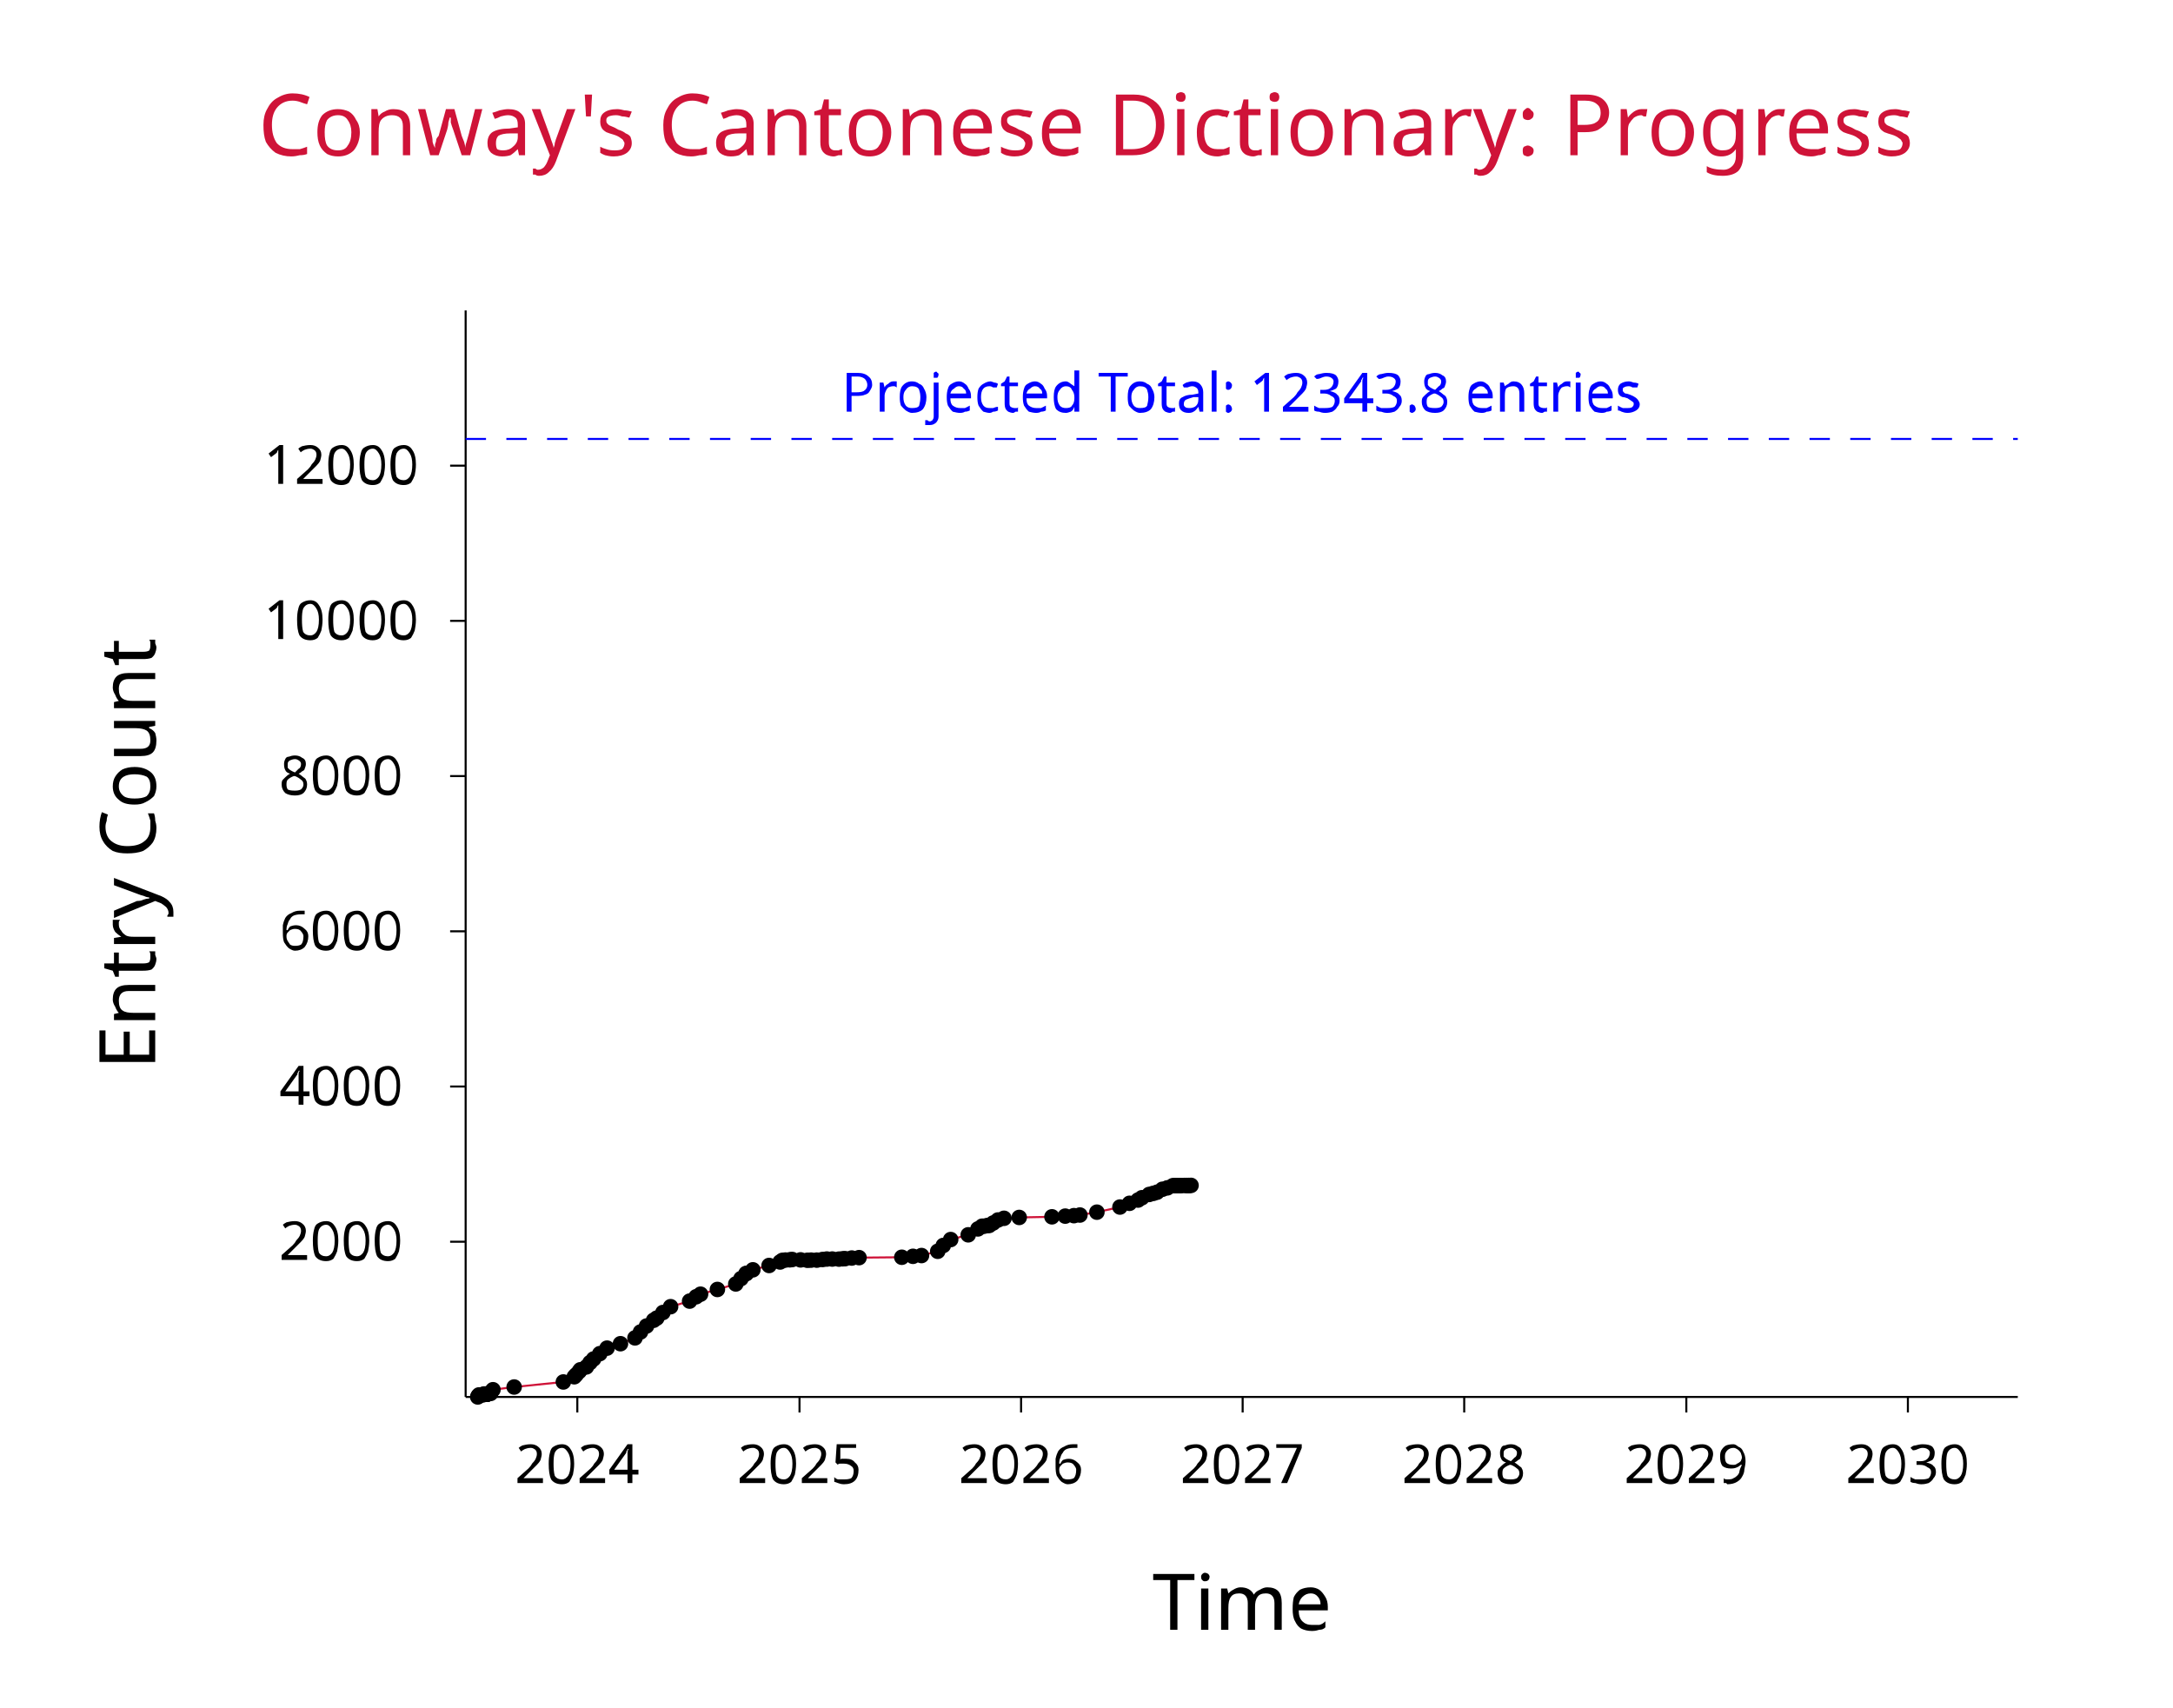
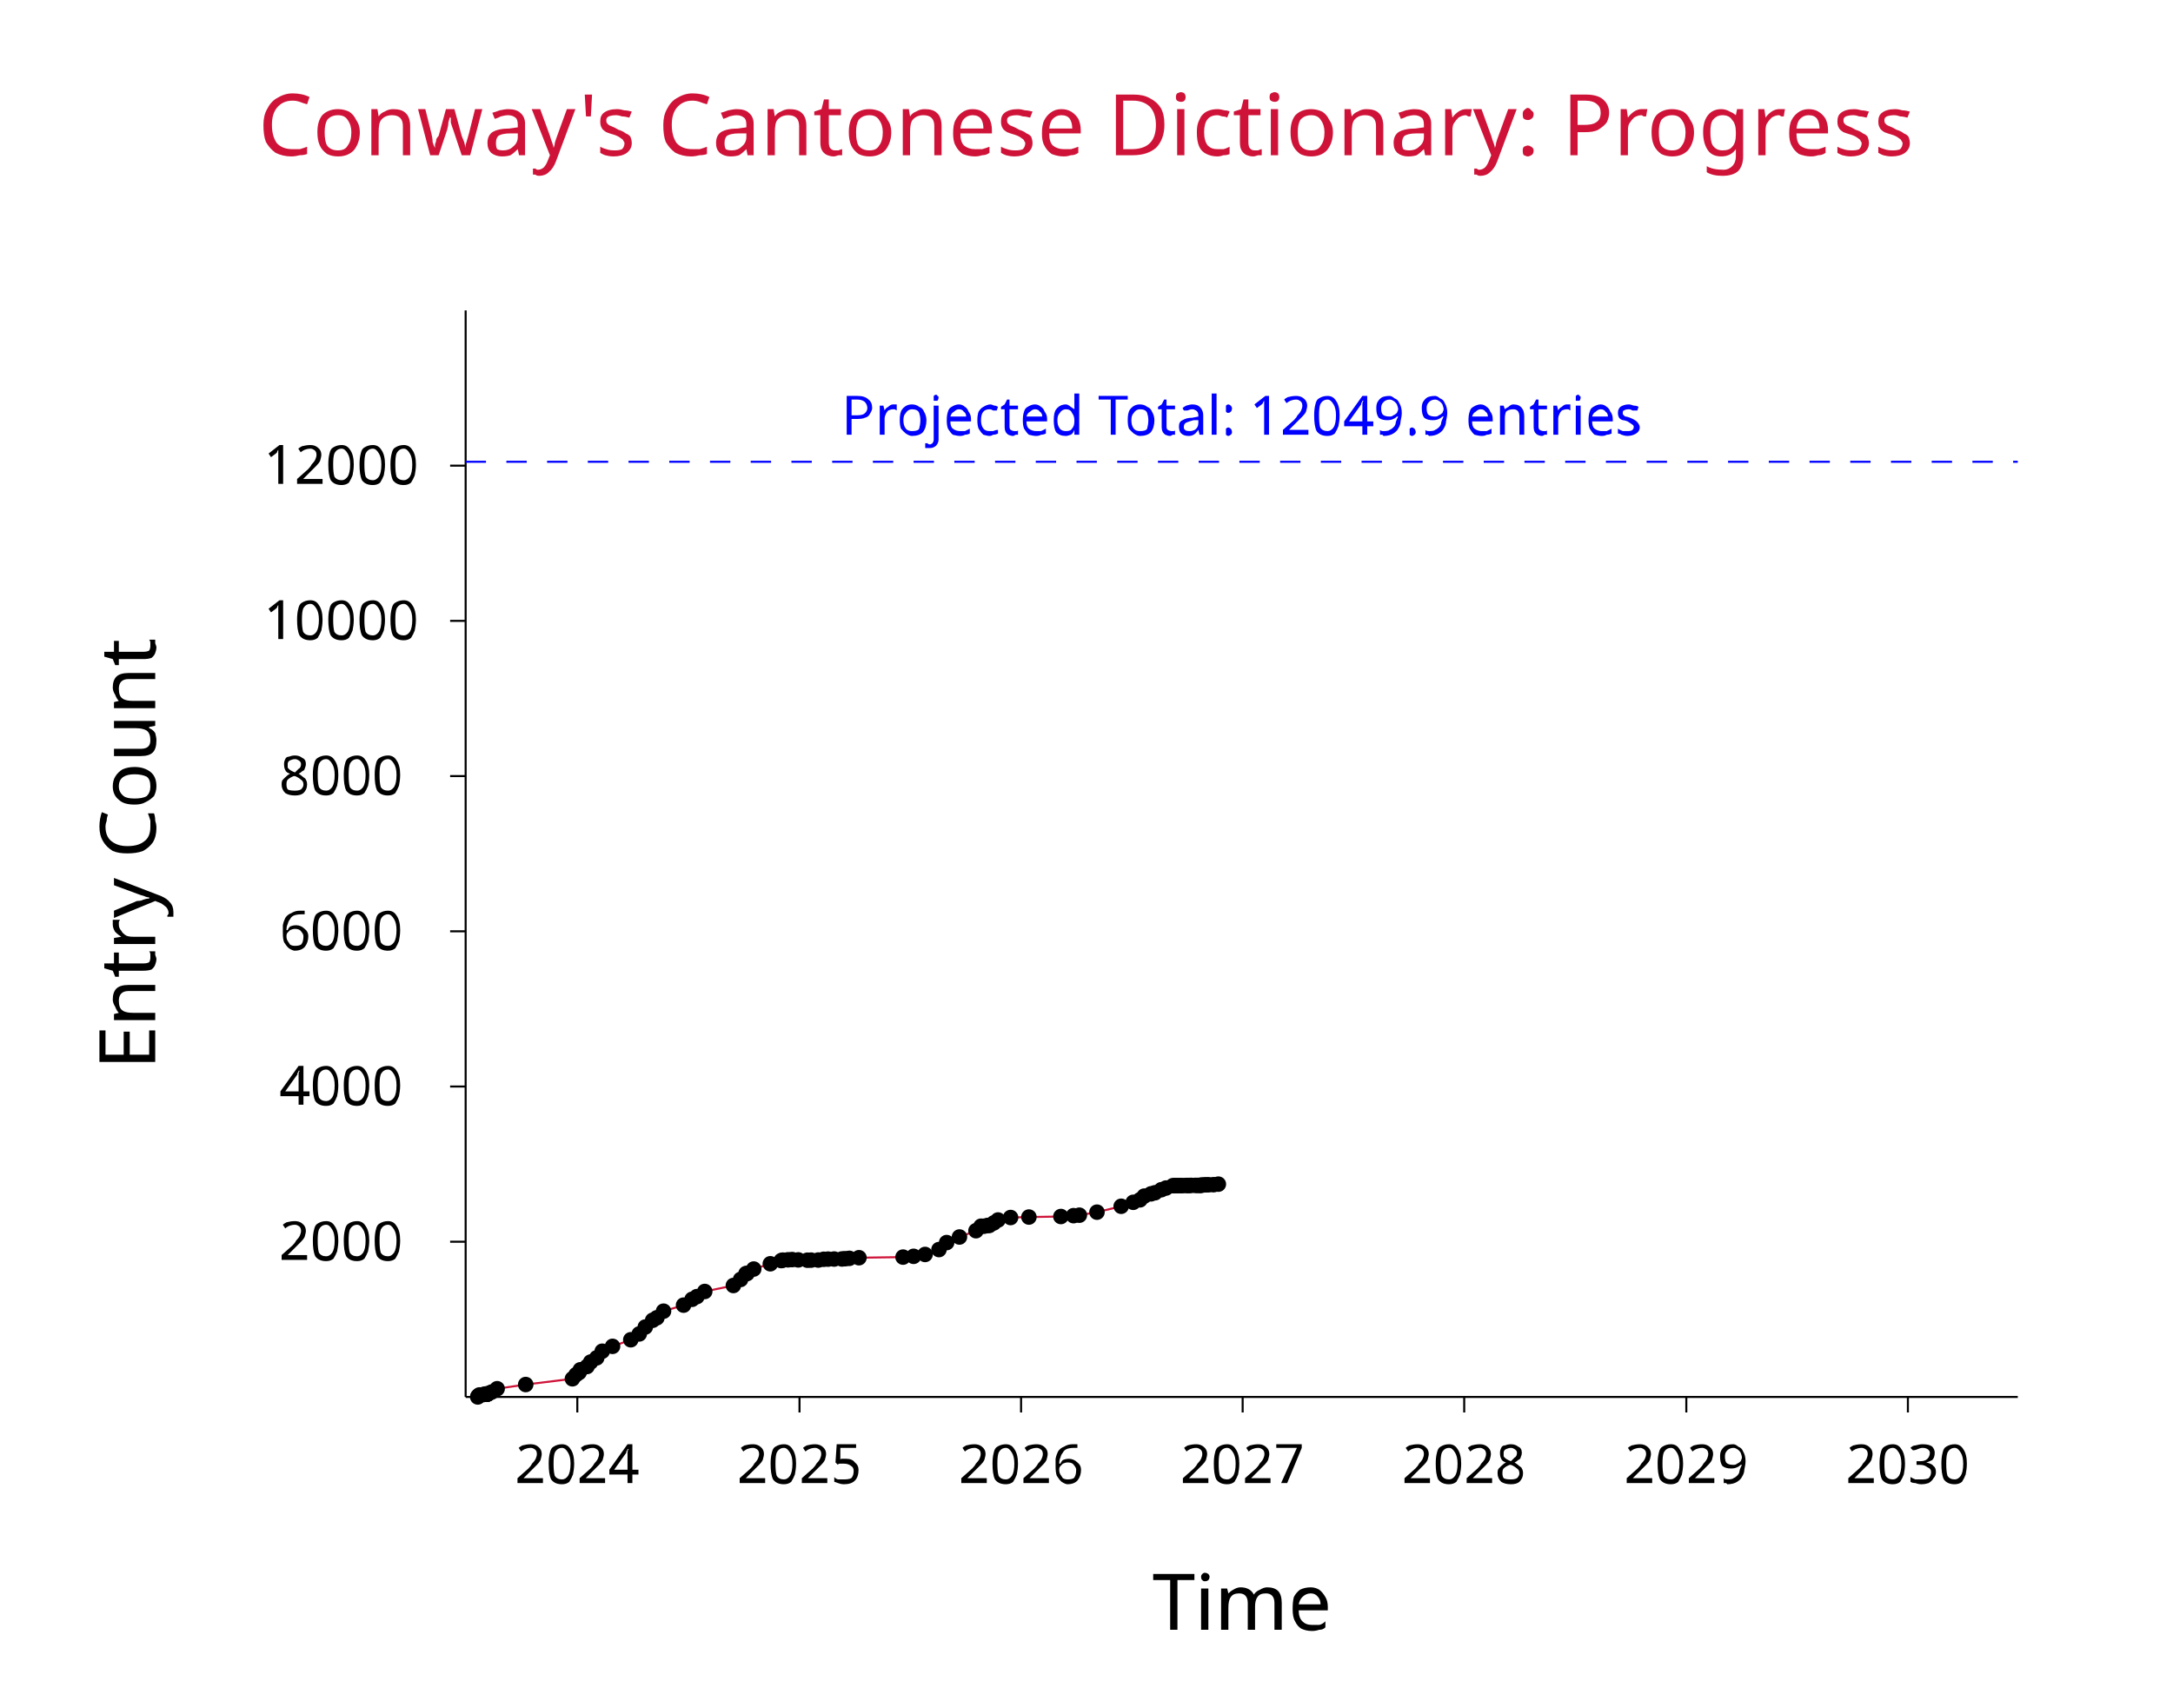
<svg xmlns="http://www.w3.org/2000/svg" viewBox="-6 -4 28 22" width="960px">
  <style>
circle:hover {fill: #cf1338}
circle {fill: black}
line, polyline {stroke: black; stroke-width: 0.104%}polyline {stroke: #cf1338}line.projected {stroke: blue; stroke-dasharray: 1.042%}
polyline {fill: none}text {font-family: sans-serif; font-size: 1px; text-anchor: middle}
text.projected {fill: blue; font-size: 0.7px}
text.tick {font-size: 0.7px}
text.title {fill: #cf1338; font-size: 1.1px}
</style>
  <text class="title" x="8" y="-2">Conway's Cantonese Dictionary: Progress</text>
  <line x1="0" y1="14" x2="20" y2="14" />
  <text x="10" y="14" dy="3em">Time</text>
  <line x1="1.439" y1="14" x2="1.439" y2="14.2" />
  <text class="tick" x="1.439" y="14.2" dy="1.3em">2024</text>
  <line x1="4.302" y1="14" x2="4.302" y2="14.2" />
  <text class="tick" x="4.302" y="14.2" dy="1.3em">2025</text>
  <line x1="7.157" y1="14" x2="7.157" y2="14.2" />
  <text class="tick" x="7.157" y="14.2" dy="1.3em">2026</text>
  <line x1="10.012" y1="14" x2="10.012" y2="14.2" />
  <text class="tick" x="10.012" y="14.2" dy="1.3em">2027</text>
  <line x1="12.867" y1="14" x2="12.867" y2="14.2" />
  <text class="tick" x="12.867" y="14.2" dy="1.3em">2028</text>
  <line x1="15.729" y1="14" x2="15.729" y2="14.2" />
  <text class="tick" x="15.729" y="14.2" dy="1.3em">2029</text>
  <line x1="18.584" y1="14" x2="18.584" y2="14.2" />
  <text class="tick" x="18.584" y="14.2" dy="1.3em">2030</text>
  <line x1="0" y1="14" x2="0" y2="0" />
  <text x="0" y="7" dy="-4em" transform="rotate(-90 0 7)">Entry Count</text>
  <line x1="0" y1="12" x2="-0.2" y2="12" />
  <text class="tick" x="-0.2" y="12" dx="-2em" dy="0.33em">2000</text>
  <line x1="0" y1="10" x2="-0.2" y2="10" />
  <text class="tick" x="-0.2" y="10" dx="-2em" dy="0.33em">4000</text>
  <line x1="0" y1="8" x2="-0.2" y2="8" />
  <text class="tick" x="-0.2" y="8" dx="-2em" dy="0.33em">6000</text>
  <line x1="0" y1="6" x2="-0.2" y2="6" />
  <text class="tick" x="-0.2" y="6" dx="-2em" dy="0.33em">8000</text>
  <line x1="0" y1="4" x2="-0.2" y2="4" />
  <text class="tick" x="-0.2" y="4" dx="-2em" dy="0.33em">10000</text>
  <line x1="0" y1="2" x2="-0.2" y2="2" />
  <text class="tick" x="-0.2" y="2" dx="-2em" dy="0.33em">12000</text>
-   <line class="projected" x1="0" y1="1.656" x2="20" y2="1.656" />
-   <text class="projected" x="10" y="1.656" dy="-0.5em">Projected Total: 12343.8 entries</text>
-   <polyline points="9.347,11.274 9.323,11.275 9.313,11.275 9.292,11.275 9.266,11.275 9.214,11.277 9.206,11.277 9.167,11.277 9.157,11.277 9.135,11.277 9.113,11.278 9.042,11.306 8.978,11.324 8.909,11.362 8.86,11.377 8.807,11.391 8.714,11.433 8.664,11.463 8.554,11.505 8.431,11.553 8.134,11.619 7.915,11.656 7.838,11.664 7.726,11.67 7.555,11.679 7.133,11.687 6.937,11.698 6.859,11.72 6.797,11.759 6.747,11.79 6.726,11.79 6.68,11.8 6.655,11.8 6.601,11.835 6.476,11.911 6.25,11.972 6.155,12.048 6.083,12.123 5.874,12.178 5.764,12.188 5.62,12.2 5.069,12.205 4.975,12.21 4.889,12.218 4.858,12.22 4.811,12.224 4.724,12.223 4.654,12.223 4.599,12.229 4.525,12.237 4.451,12.237 4.404,12.239 4.316,12.234 4.208,12.229 4.176,12.233 4.121,12.236 4.082,12.24 4.052,12.261 3.91,12.306 3.701,12.362 3.617,12.41 3.613,12.41 3.548,12.475 3.481,12.544 3.244,12.615 3.027,12.676 2.97,12.709 2.886,12.765 2.641,12.837 2.542,12.912 2.463,12.984 2.422,13.012 2.331,13.086 2.253,13.163 2.182,13.239 1.995,13.314 1.822,13.371 1.729,13.442 1.649,13.511 1.603,13.557 1.556,13.613 1.478,13.65 1.463,13.672 1.425,13.713 1.4,13.74 1.259,13.807 0.625,13.872 0.352,13.907 0.321,13.955 0.283,13.962 0.282,13.962 0.281,13.962 0.28,13.962 0.279,13.962 0.274,13.962 0.273,13.962 0.258,13.962 0.235,13.962 0.22,13.974 0.172,13.974 0.161,13.99 0.156,14" />
+   <line class="projected" x1="0" y1="1.95" x2="20" y2="1.95" />
+   <text class="projected" x="10" y="1.95" dy="-0.5em">Projected Total: 12049.9 entries</text>
+   <polyline points="9.699,11.258 9.637,11.265 9.573,11.266 9.54,11.267 9.511,11.268 9.48,11.272 9.476,11.272 9.456,11.274 9.43,11.274 9.401,11.274 9.347,11.274 9.323,11.275 9.308,11.275 9.284,11.275 9.237,11.277 9.212,11.277 9.182,11.277 9.157,11.277 9.136,11.277 9.113,11.278 9.025,11.308 8.964,11.33 8.883,11.369 8.831,11.383 8.744,11.412 8.689,11.46 8.602,11.492 8.447,11.543 8.135,11.619 7.908,11.658 7.833,11.664 7.67,11.675 7.258,11.682 7.022,11.688 6.86,11.72 6.805,11.758 6.748,11.79 6.727,11.79 6.68,11.8 6.641,11.8 6.576,11.858 6.363,11.939 6.198,12.011 6.099,12.101 5.92,12.164 5.772,12.188 5.636,12.198 5.068,12.206 4.944,12.214 4.888,12.219 4.849,12.222 4.748,12.223 4.67,12.224 4.614,12.226 4.544,12.236 4.451,12.237 4.404,12.238 4.286,12.234 4.207,12.23 4.154,12.233 4.088,12.237 4.067,12.243 3.926,12.284 3.712,12.352 3.626,12.41 3.613,12.41 3.543,12.486 3.45,12.564 3.081,12.641 2.98,12.707 2.918,12.742 2.808,12.817 2.55,12.895 2.464,12.98 2.41,13.012 2.315,13.099 2.237,13.188 2.128,13.263 1.893,13.348 1.76,13.411 1.689,13.496 1.611,13.55 1.564,13.608 1.478,13.65 1.462,13.685 1.423,13.713 1.376,13.766 0.774,13.84 0.406,13.894 0.335,13.937 0.287,13.961 0.282,13.962 0.281,13.962 0.28,13.962 0.279,13.962 0.274,13.962 0.266,13.962 0.257,13.962 0.227,13.969 0.178,13.974 0.161,13.989 0.156,14" />
+   <circle cx="9.699" cy="11.258" r="0.1" />
+   <circle cx="9.637" cy="11.265" r="0.1" />
+   <circle cx="9.573" cy="11.266" r="0.1" />
+   <circle cx="9.54" cy="11.267" r="0.1" />
+   <circle cx="9.511" cy="11.268" r="0.1" />
+   <circle cx="9.48" cy="11.272" r="0.1" />
+   <circle cx="9.476" cy="11.272" r="0.1" />
+   <circle cx="9.456" cy="11.274" r="0.1" />
+   <circle cx="9.43" cy="11.274" r="0.1" />
+   <circle cx="9.401" cy="11.274" r="0.1" />
  <circle cx="9.347" cy="11.274" r="0.1" />
  <circle cx="9.323" cy="11.275" r="0.1" />
-   <circle cx="9.313" cy="11.275" r="0.1" />
-   <circle cx="9.292" cy="11.275" r="0.1" />
-   <circle cx="9.266" cy="11.275" r="0.1" />
-   <circle cx="9.214" cy="11.277" r="0.1" />
-   <circle cx="9.206" cy="11.277" r="0.1" />
-   <circle cx="9.167" cy="11.277" r="0.1" />
+   <circle cx="9.308" cy="11.275" r="0.1" />
+   <circle cx="9.284" cy="11.275" r="0.1" />
+   <circle cx="9.237" cy="11.277" r="0.1" />
+   <circle cx="9.212" cy="11.277" r="0.1" />
+   <circle cx="9.182" cy="11.277" r="0.1" />
  <circle cx="9.157" cy="11.277" r="0.1" />
-   <circle cx="9.135" cy="11.277" r="0.1" />
+   <circle cx="9.136" cy="11.277" r="0.1" />
  <circle cx="9.113" cy="11.278" r="0.1" />
-   <circle cx="9.042" cy="11.306" r="0.1" />
-   <circle cx="8.978" cy="11.324" r="0.1" />
-   <circle cx="8.909" cy="11.362" r="0.1" />
-   <circle cx="8.86" cy="11.377" r="0.1" />
-   <circle cx="8.807" cy="11.391" r="0.1" />
-   <circle cx="8.714" cy="11.433" r="0.1" />
-   <circle cx="8.664" cy="11.463" r="0.1" />
-   <circle cx="8.554" cy="11.505" r="0.1" />
-   <circle cx="8.431" cy="11.553" r="0.1" />
-   <circle cx="8.134" cy="11.619" r="0.1" />
-   <circle cx="7.915" cy="11.656" r="0.1" />
-   <circle cx="7.838" cy="11.664" r="0.1" />
-   <circle cx="7.726" cy="11.67" r="0.1" />
-   <circle cx="7.555" cy="11.679" r="0.1" />
-   <circle cx="7.133" cy="11.687" r="0.1" />
-   <circle cx="6.937" cy="11.698" r="0.1" />
-   <circle cx="6.859" cy="11.72" r="0.1" />
-   <circle cx="6.797" cy="11.759" r="0.1" />
-   <circle cx="6.747" cy="11.79" r="0.1" />
-   <circle cx="6.726" cy="11.79" r="0.1" />
+   <circle cx="9.025" cy="11.308" r="0.1" />
+   <circle cx="8.964" cy="11.33" r="0.1" />
+   <circle cx="8.883" cy="11.369" r="0.1" />
+   <circle cx="8.831" cy="11.383" r="0.1" />
+   <circle cx="8.744" cy="11.412" r="0.1" />
+   <circle cx="8.689" cy="11.46" r="0.1" />
+   <circle cx="8.602" cy="11.492" r="0.1" />
+   <circle cx="8.447" cy="11.543" r="0.1" />
+   <circle cx="8.135" cy="11.619" r="0.1" />
+   <circle cx="7.908" cy="11.658" r="0.1" />
+   <circle cx="7.833" cy="11.664" r="0.1" />
+   <circle cx="7.67" cy="11.675" r="0.1" />
+   <circle cx="7.258" cy="11.682" r="0.1" />
+   <circle cx="7.022" cy="11.688" r="0.1" />
+   <circle cx="6.86" cy="11.72" r="0.1" />
+   <circle cx="6.805" cy="11.758" r="0.1" />
+   <circle cx="6.748" cy="11.79" r="0.1" />
+   <circle cx="6.727" cy="11.79" r="0.1" />
  <circle cx="6.68" cy="11.8" r="0.1" />
-   <circle cx="6.655" cy="11.8" r="0.1" />
-   <circle cx="6.601" cy="11.835" r="0.1" />
-   <circle cx="6.476" cy="11.911" r="0.1" />
-   <circle cx="6.25" cy="11.972" r="0.1" />
-   <circle cx="6.155" cy="12.048" r="0.1" />
-   <circle cx="6.083" cy="12.123" r="0.1" />
-   <circle cx="5.874" cy="12.178" r="0.1" />
-   <circle cx="5.764" cy="12.188" r="0.1" />
-   <circle cx="5.62" cy="12.2" r="0.1" />
-   <circle cx="5.069" cy="12.205" r="0.1" />
-   <circle cx="4.975" cy="12.21" r="0.1" />
-   <circle cx="4.889" cy="12.218" r="0.1" />
-   <circle cx="4.858" cy="12.22" r="0.1" />
-   <circle cx="4.811" cy="12.224" r="0.1" />
-   <circle cx="4.724" cy="12.223" r="0.1" />
-   <circle cx="4.654" cy="12.223" r="0.1" />
-   <circle cx="4.599" cy="12.229" r="0.1" />
-   <circle cx="4.525" cy="12.237" r="0.1" />
+   <circle cx="6.641" cy="11.8" r="0.1" />
+   <circle cx="6.576" cy="11.858" r="0.1" />
+   <circle cx="6.363" cy="11.939" r="0.1" />
+   <circle cx="6.198" cy="12.011" r="0.1" />
+   <circle cx="6.099" cy="12.101" r="0.1" />
+   <circle cx="5.92" cy="12.164" r="0.1" />
+   <circle cx="5.772" cy="12.188" r="0.1" />
+   <circle cx="5.636" cy="12.198" r="0.1" />
+   <circle cx="5.068" cy="12.206" r="0.1" />
+   <circle cx="4.944" cy="12.214" r="0.1" />
+   <circle cx="4.888" cy="12.219" r="0.1" />
+   <circle cx="4.849" cy="12.222" r="0.1" />
+   <circle cx="4.748" cy="12.223" r="0.1" />
+   <circle cx="4.67" cy="12.224" r="0.1" />
+   <circle cx="4.614" cy="12.226" r="0.1" />
+   <circle cx="4.544" cy="12.236" r="0.1" />
  <circle cx="4.451" cy="12.237" r="0.1" />
-   <circle cx="4.404" cy="12.239" r="0.1" />
-   <circle cx="4.316" cy="12.234" r="0.1" />
-   <circle cx="4.208" cy="12.229" r="0.1" />
-   <circle cx="4.176" cy="12.233" r="0.1" />
-   <circle cx="4.121" cy="12.236" r="0.1" />
-   <circle cx="4.082" cy="12.24" r="0.1" />
-   <circle cx="4.052" cy="12.261" r="0.1" />
-   <circle cx="3.91" cy="12.306" r="0.1" />
-   <circle cx="3.701" cy="12.362" r="0.1" />
-   <circle cx="3.617" cy="12.41" r="0.1" />
+   <circle cx="4.404" cy="12.238" r="0.1" />
+   <circle cx="4.286" cy="12.234" r="0.1" />
+   <circle cx="4.207" cy="12.23" r="0.1" />
+   <circle cx="4.154" cy="12.233" r="0.1" />
+   <circle cx="4.088" cy="12.237" r="0.1" />
+   <circle cx="4.067" cy="12.243" r="0.1" />
+   <circle cx="3.926" cy="12.284" r="0.1" />
+   <circle cx="3.712" cy="12.352" r="0.1" />
+   <circle cx="3.626" cy="12.41" r="0.1" />
  <circle cx="3.613" cy="12.41" r="0.1" />
-   <circle cx="3.548" cy="12.475" r="0.1" />
-   <circle cx="3.481" cy="12.544" r="0.1" />
-   <circle cx="3.244" cy="12.615" r="0.1" />
-   <circle cx="3.027" cy="12.676" r="0.1" />
-   <circle cx="2.97" cy="12.709" r="0.1" />
-   <circle cx="2.886" cy="12.765" r="0.1" />
-   <circle cx="2.641" cy="12.837" r="0.1" />
-   <circle cx="2.542" cy="12.912" r="0.1" />
-   <circle cx="2.463" cy="12.984" r="0.1" />
-   <circle cx="2.422" cy="13.012" r="0.1" />
-   <circle cx="2.331" cy="13.086" r="0.1" />
-   <circle cx="2.253" cy="13.163" r="0.1" />
-   <circle cx="2.182" cy="13.239" r="0.1" />
-   <circle cx="1.995" cy="13.314" r="0.1" />
-   <circle cx="1.822" cy="13.371" r="0.1" />
-   <circle cx="1.729" cy="13.442" r="0.1" />
-   <circle cx="1.649" cy="13.511" r="0.1" />
-   <circle cx="1.603" cy="13.557" r="0.1" />
-   <circle cx="1.556" cy="13.613" r="0.1" />
+   <circle cx="3.543" cy="12.486" r="0.1" />
+   <circle cx="3.45" cy="12.564" r="0.1" />
+   <circle cx="3.081" cy="12.641" r="0.1" />
+   <circle cx="2.98" cy="12.707" r="0.1" />
+   <circle cx="2.918" cy="12.742" r="0.1" />
+   <circle cx="2.808" cy="12.817" r="0.1" />
+   <circle cx="2.55" cy="12.895" r="0.1" />
+   <circle cx="2.464" cy="12.98" r="0.1" />
+   <circle cx="2.41" cy="13.012" r="0.1" />
+   <circle cx="2.315" cy="13.099" r="0.1" />
+   <circle cx="2.237" cy="13.188" r="0.1" />
+   <circle cx="2.128" cy="13.263" r="0.1" />
+   <circle cx="1.893" cy="13.348" r="0.1" />
+   <circle cx="1.76" cy="13.411" r="0.1" />
+   <circle cx="1.689" cy="13.496" r="0.1" />
+   <circle cx="1.611" cy="13.55" r="0.1" />
+   <circle cx="1.564" cy="13.608" r="0.1" />
  <circle cx="1.478" cy="13.65" r="0.1" />
-   <circle cx="1.463" cy="13.672" r="0.1" />
-   <circle cx="1.425" cy="13.713" r="0.1" />
-   <circle cx="1.4" cy="13.74" r="0.1" />
-   <circle cx="1.259" cy="13.807" r="0.1" />
-   <circle cx="0.625" cy="13.872" r="0.1" />
-   <circle cx="0.352" cy="13.907" r="0.1" />
-   <circle cx="0.321" cy="13.955" r="0.1" />
-   <circle cx="0.283" cy="13.962" r="0.1" />
+   <circle cx="1.462" cy="13.685" r="0.1" />
+   <circle cx="1.423" cy="13.713" r="0.1" />
+   <circle cx="1.376" cy="13.766" r="0.1" />
+   <circle cx="0.774" cy="13.84" r="0.1" />
+   <circle cx="0.406" cy="13.894" r="0.1" />
+   <circle cx="0.335" cy="13.937" r="0.1" />
+   <circle cx="0.287" cy="13.961" r="0.1" />
  <circle cx="0.282" cy="13.962" r="0.1" />
  <circle cx="0.281" cy="13.962" r="0.1" />
  <circle cx="0.28" cy="13.962" r="0.1" />
  <circle cx="0.279" cy="13.962" r="0.1" />
  <circle cx="0.274" cy="13.962" r="0.1" />
-   <circle cx="0.273" cy="13.962" r="0.1" />
-   <circle cx="0.258" cy="13.962" r="0.1" />
-   <circle cx="0.235" cy="13.962" r="0.1" />
-   <circle cx="0.22" cy="13.974" r="0.1" />
-   <circle cx="0.172" cy="13.974" r="0.1" />
-   <circle cx="0.161" cy="13.99" r="0.1" />
+   <circle cx="0.266" cy="13.962" r="0.1" />
+   <circle cx="0.257" cy="13.962" r="0.1" />
+   <circle cx="0.227" cy="13.969" r="0.1" />
+   <circle cx="0.178" cy="13.974" r="0.1" />
+   <circle cx="0.161" cy="13.989" r="0.1" />
  <circle cx="0.156" cy="14" r="0.1" />
</svg>
